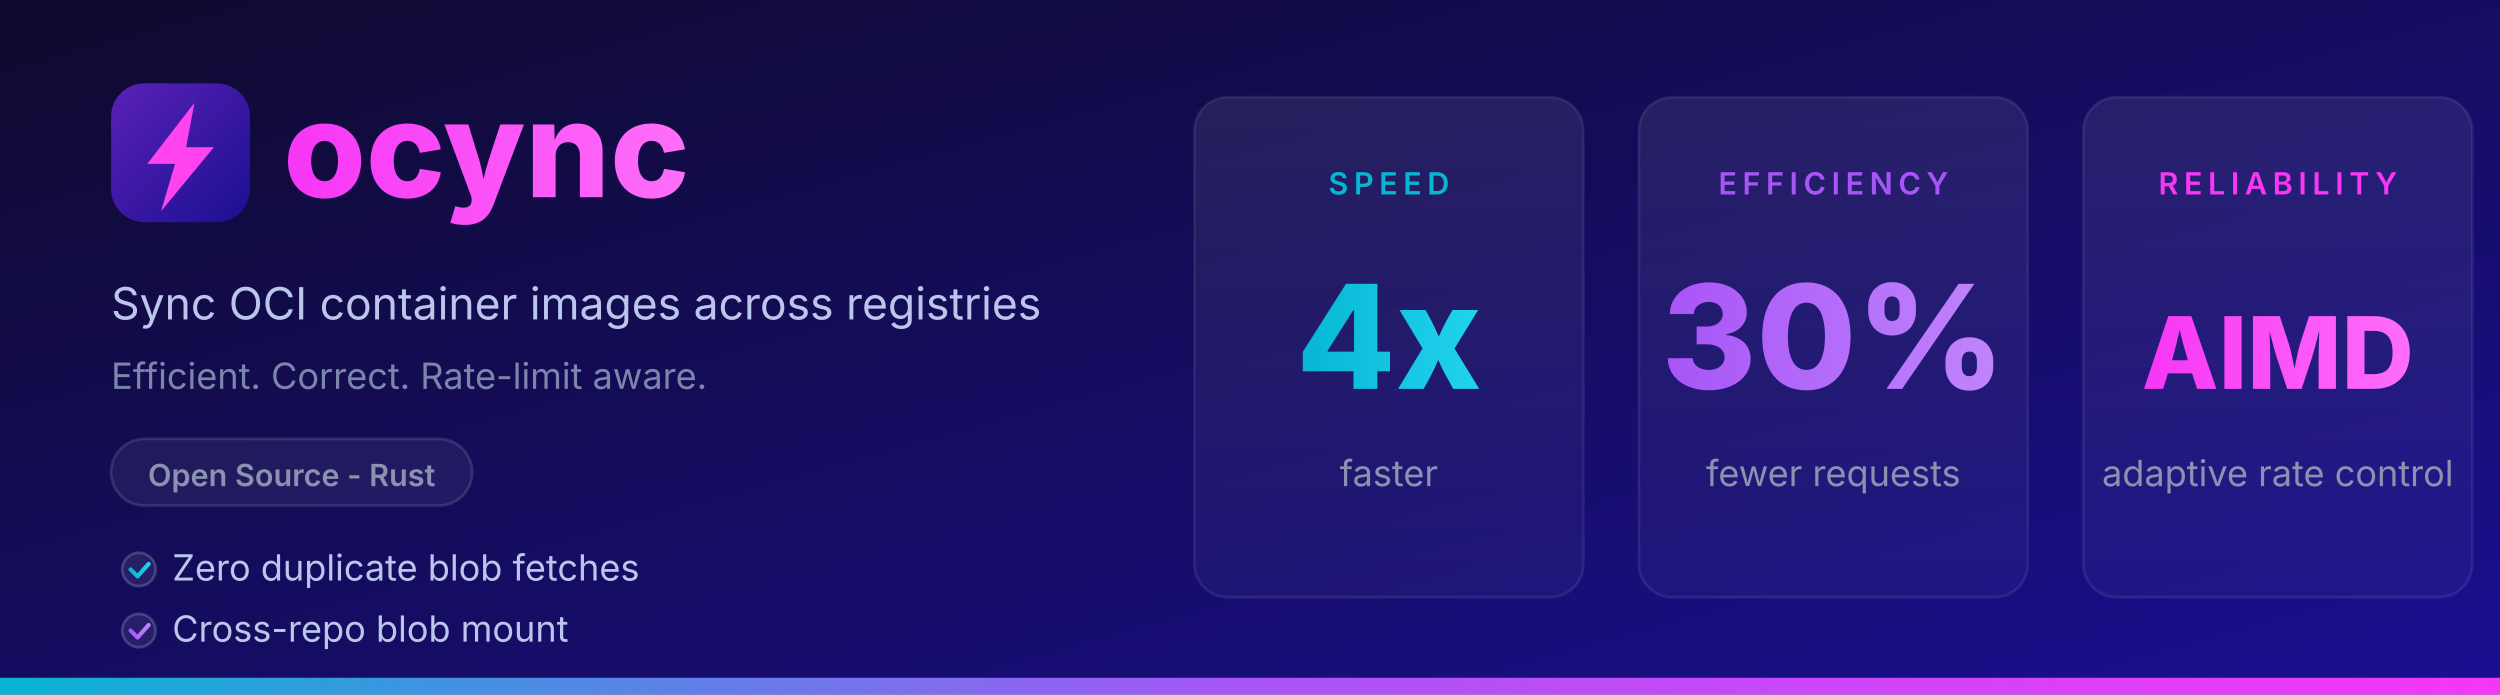
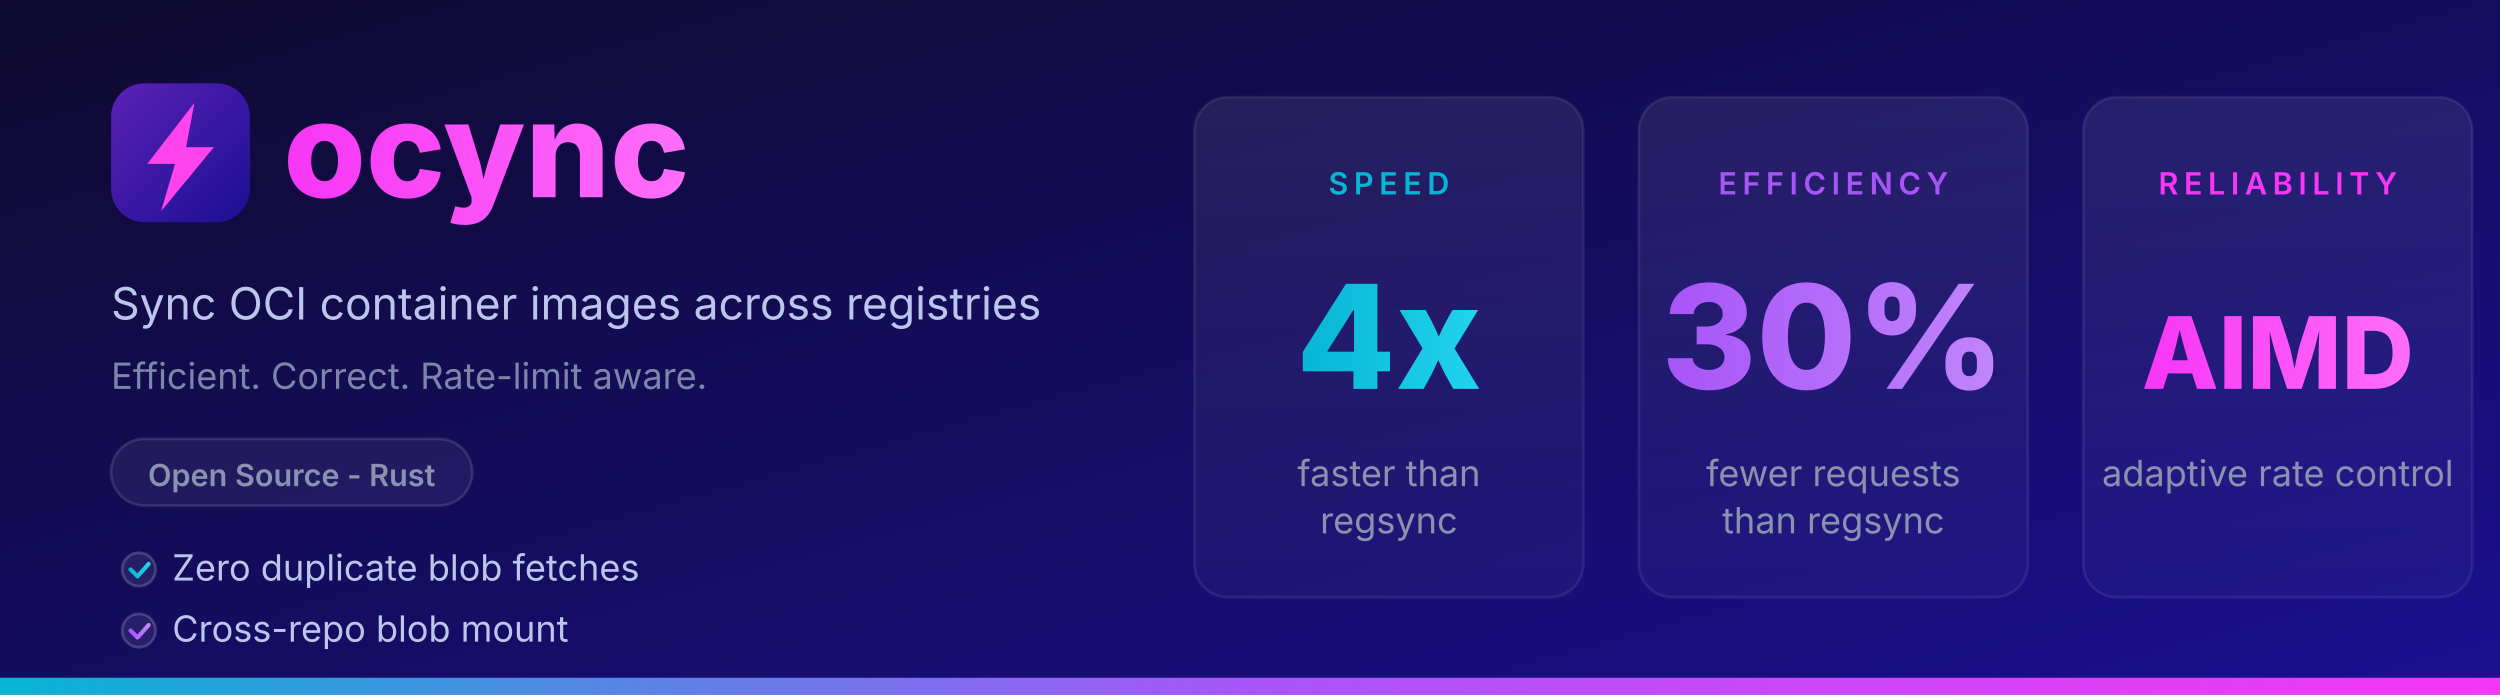
<svg xmlns="http://www.w3.org/2000/svg" width="900" height="250" viewBox="0 0 900 250">
  <defs>
    <linearGradient id="bg" x1="0" y1="0" x2="1" y2="1">
      <stop offset="0%" stop-color="#0f0a2e" />
      <stop offset="100%" stop-color="#1a0f91" />
    </linearGradient>
    <linearGradient id="logobg" x1="0" y1="0" x2="1" y2="1">
      <stop offset="0%" stop-color="#5b21b6" />
      <stop offset="100%" stop-color="#1a0f91" />
    </linearGradient>
    <linearGradient id="accent" x1="0" y1="0" x2="1" y2="0">
      <stop offset="0%" stop-color="#06b6d4" />
      <stop offset="50%" stop-color="#a855f7" />
      <stop offset="100%" stop-color="#F736F6" />
    </linearGradient>
    <linearGradient id="stat-bg" x1="0" y1="0" x2="0" y2="1">
      <stop offset="0%" stop-color="#ffffff" stop-opacity="0.08" />
      <stop offset="100%" stop-color="#ffffff" stop-opacity="0.03" />
    </linearGradient>
    <linearGradient id="pink-grad" x1="0" y1="0" x2="1" y2="0">
      <stop offset="0%" stop-color="#F736F6" />
      <stop offset="100%" stop-color="#ff6ef9" />
    </linearGradient>
    <linearGradient id="cyan-grad" x1="0" y1="0" x2="1" y2="0">
      <stop offset="0%" stop-color="#06b6d4" />
      <stop offset="100%" stop-color="#22d3ee" />
    </linearGradient>
    <linearGradient id="purple-grad" x1="0" y1="0" x2="1" y2="0">
      <stop offset="0%" stop-color="#a855f7" />
      <stop offset="100%" stop-color="#c084fc" />
    </linearGradient>
  </defs>
  <rect width="900" height="250" fill="url(#bg)" />
  <rect x="40" y="30" width="50" height="50" rx="12" fill="url(#logobg)" />
  <path d="M70 37L53 59h10L58 76L77 53h-10L70 37z" fill="#ff44ee" />
  <text x="102" y="71" font-family="system-ui, -apple-system, 'Segoe UI', sans-serif" font-size="48" font-weight="800" fill="url(#pink-grad)">ocync</text>
  <text x="40" y="115" font-family="system-ui, -apple-system, 'Segoe UI', sans-serif" font-size="16" fill="#bcc6ec">Sync OCI container images across registries</text>
  <text x="40" y="140" font-family="system-ui, -apple-system, 'Segoe UI', sans-serif" font-size="13" fill="#7c86aa">Efficient. Correct. Rate-limit aware.</text>
  <rect x="40" y="158" width="130" height="24" rx="12" fill="#ffffff" fill-opacity="0.06" stroke="#ffffff" stroke-opacity="0.12" stroke-width="1" />
  <text x="105" y="175" text-anchor="middle" font-family="system-ui, -apple-system, 'Segoe UI', sans-serif" font-size="11" font-weight="600" fill="#8b92b0">Open Source - Rust</text>
  <circle cx="50" cy="205" r="6" fill="#ffffff" fill-opacity="0.08" stroke="#ffffff" stroke-opacity="0.18" />
  <path d="M47 205 L49.5 207.5 L53.5 203" stroke="url(#cyan-grad)" stroke-width="1.5" stroke-linecap="round" stroke-linejoin="round" fill="none" />
  <text x="62" y="209" font-family="system-ui, -apple-system, 'Segoe UI', sans-serif" font-size="13" fill="#bcc6ec">Zero duplicate blob fetches</text>
  <circle cx="50" cy="227" r="6" fill="#ffffff" fill-opacity="0.08" stroke="#ffffff" stroke-opacity="0.18" />
  <path d="M47 227 L49.5 229.5 L53.5 225" stroke="url(#purple-grad)" stroke-width="1.5" stroke-linecap="round" stroke-linejoin="round" fill="none" />
  <text x="62" y="231" font-family="system-ui, -apple-system, 'Segoe UI', sans-serif" font-size="13" fill="#bcc6ec">Cross-repo blob mount</text>
  <rect x="430" y="35" width="140" height="180" rx="12" fill="url(#stat-bg)" stroke="#ffffff" stroke-opacity="0.08" stroke-width="1" />
  <text x="500" y="70" text-anchor="middle" font-family="system-ui, -apple-system, 'Segoe UI', sans-serif" font-size="11" font-weight="600" fill="#06b6d4" letter-spacing="2">SPEED</text>
  <text x="500" y="140" text-anchor="middle" font-family="system-ui, -apple-system, 'Segoe UI', sans-serif" font-size="52" font-weight="800" fill="url(#cyan-grad)">4x</text>
-   <text x="500" y="175" text-anchor="middle" font-family="system-ui, -apple-system, 'Segoe UI', sans-serif" font-size="13" fill="#8b92b0">faster</text>
+   <text x="500" y="175" text-anchor="middle" font-family="system-ui, -apple-system, 'Segoe UI', sans-serif" font-size="13" fill="#8b92b0">faster than</text>
+   <text x="500" y="192" text-anchor="middle" font-family="system-ui, -apple-system, 'Segoe UI', sans-serif" font-size="13" fill="#8b92b0">regsync</text>
  <rect x="590" y="35" width="140" height="180" rx="12" fill="url(#stat-bg)" stroke="#ffffff" stroke-opacity="0.08" stroke-width="1" />
  <text x="660" y="70" text-anchor="middle" font-family="system-ui, -apple-system, 'Segoe UI', sans-serif" font-size="11" font-weight="600" fill="#a855f7" letter-spacing="2">EFFICIENCY</text>
  <text x="660" y="140" text-anchor="middle" font-family="system-ui, -apple-system, 'Segoe UI', sans-serif" font-size="52" font-weight="800" fill="url(#purple-grad)">30%</text>
  <text x="660" y="175" text-anchor="middle" font-family="system-ui, -apple-system, 'Segoe UI', sans-serif" font-size="13" fill="#8b92b0">fewer requests</text>
+   <text x="660" y="192" text-anchor="middle" font-family="system-ui, -apple-system, 'Segoe UI', sans-serif" font-size="13" fill="#8b92b0">than regsync</text>
  <rect x="750" y="35" width="140" height="180" rx="12" fill="url(#stat-bg)" stroke="#ffffff" stroke-opacity="0.08" stroke-width="1" />
  <text x="820" y="70" text-anchor="middle" font-family="system-ui, -apple-system, 'Segoe UI', sans-serif" font-size="11" font-weight="600" fill="#F736F6" letter-spacing="2">RELIABILITY</text>
  <text x="820" y="140" text-anchor="middle" font-family="system-ui, -apple-system, 'Segoe UI', sans-serif" font-size="36" font-weight="800" fill="url(#pink-grad)">AIMD</text>
  <text x="820" y="175" text-anchor="middle" font-family="system-ui, -apple-system, 'Segoe UI', sans-serif" font-size="13" fill="#8b92b0">adaptive rate control</text>
  <rect x="0" y="244" width="900" height="6" fill="url(#accent)" />
</svg>
